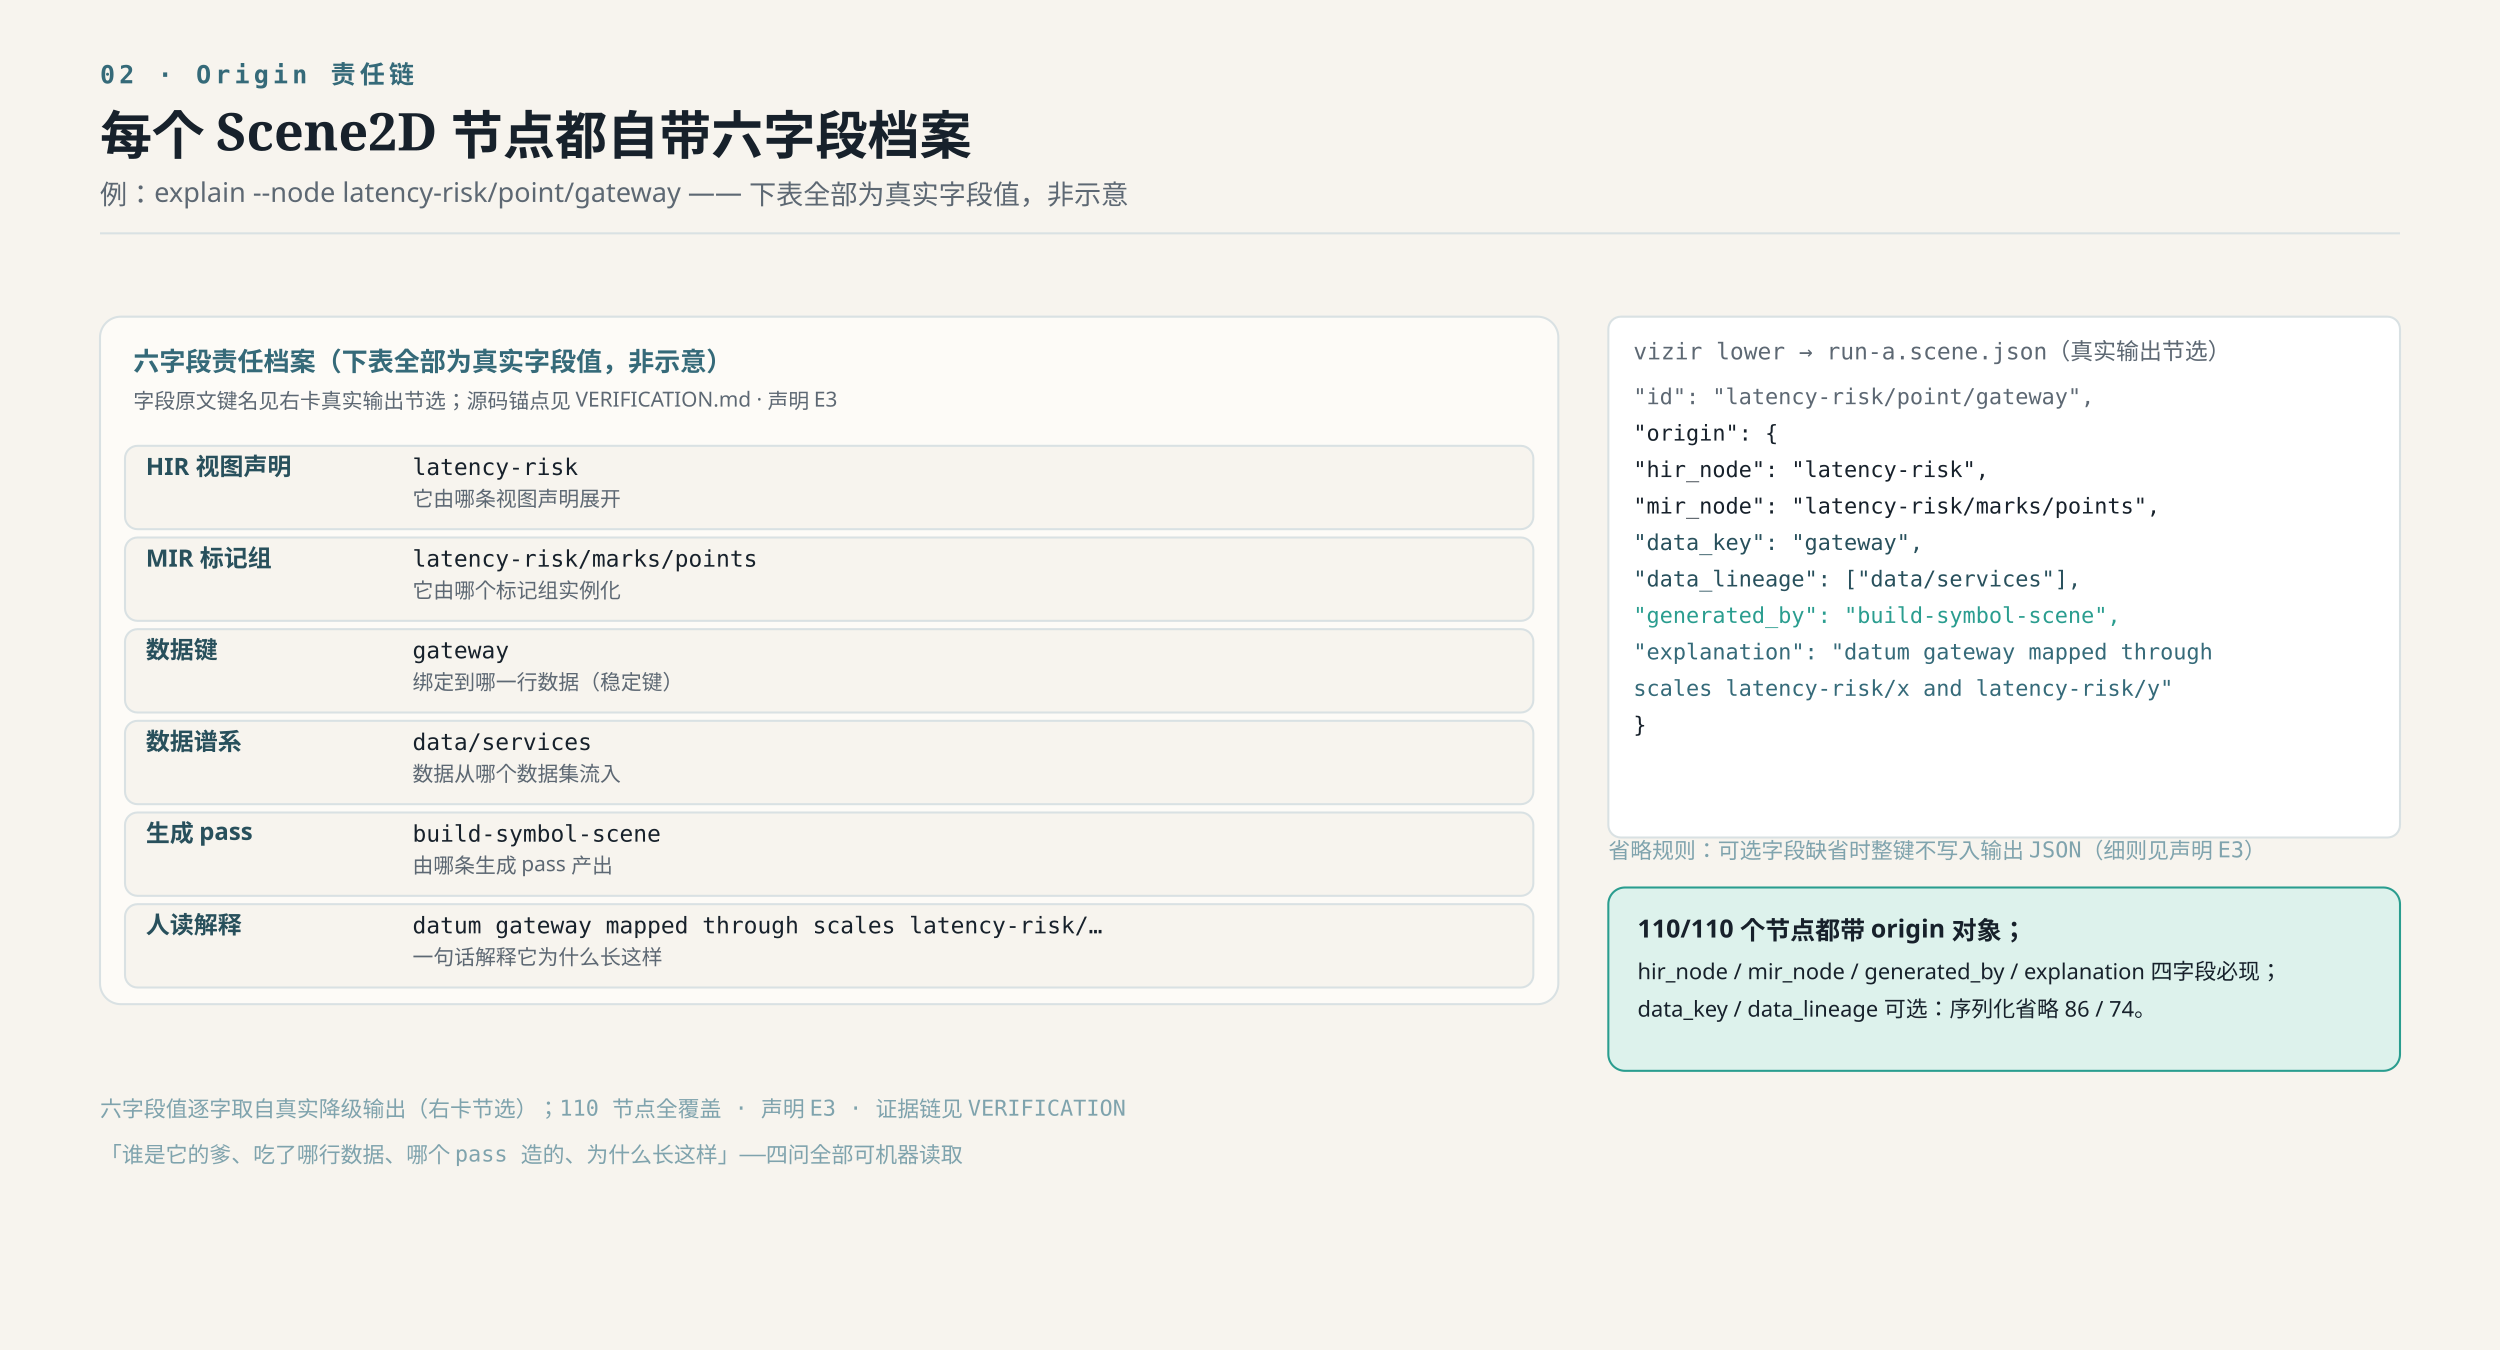
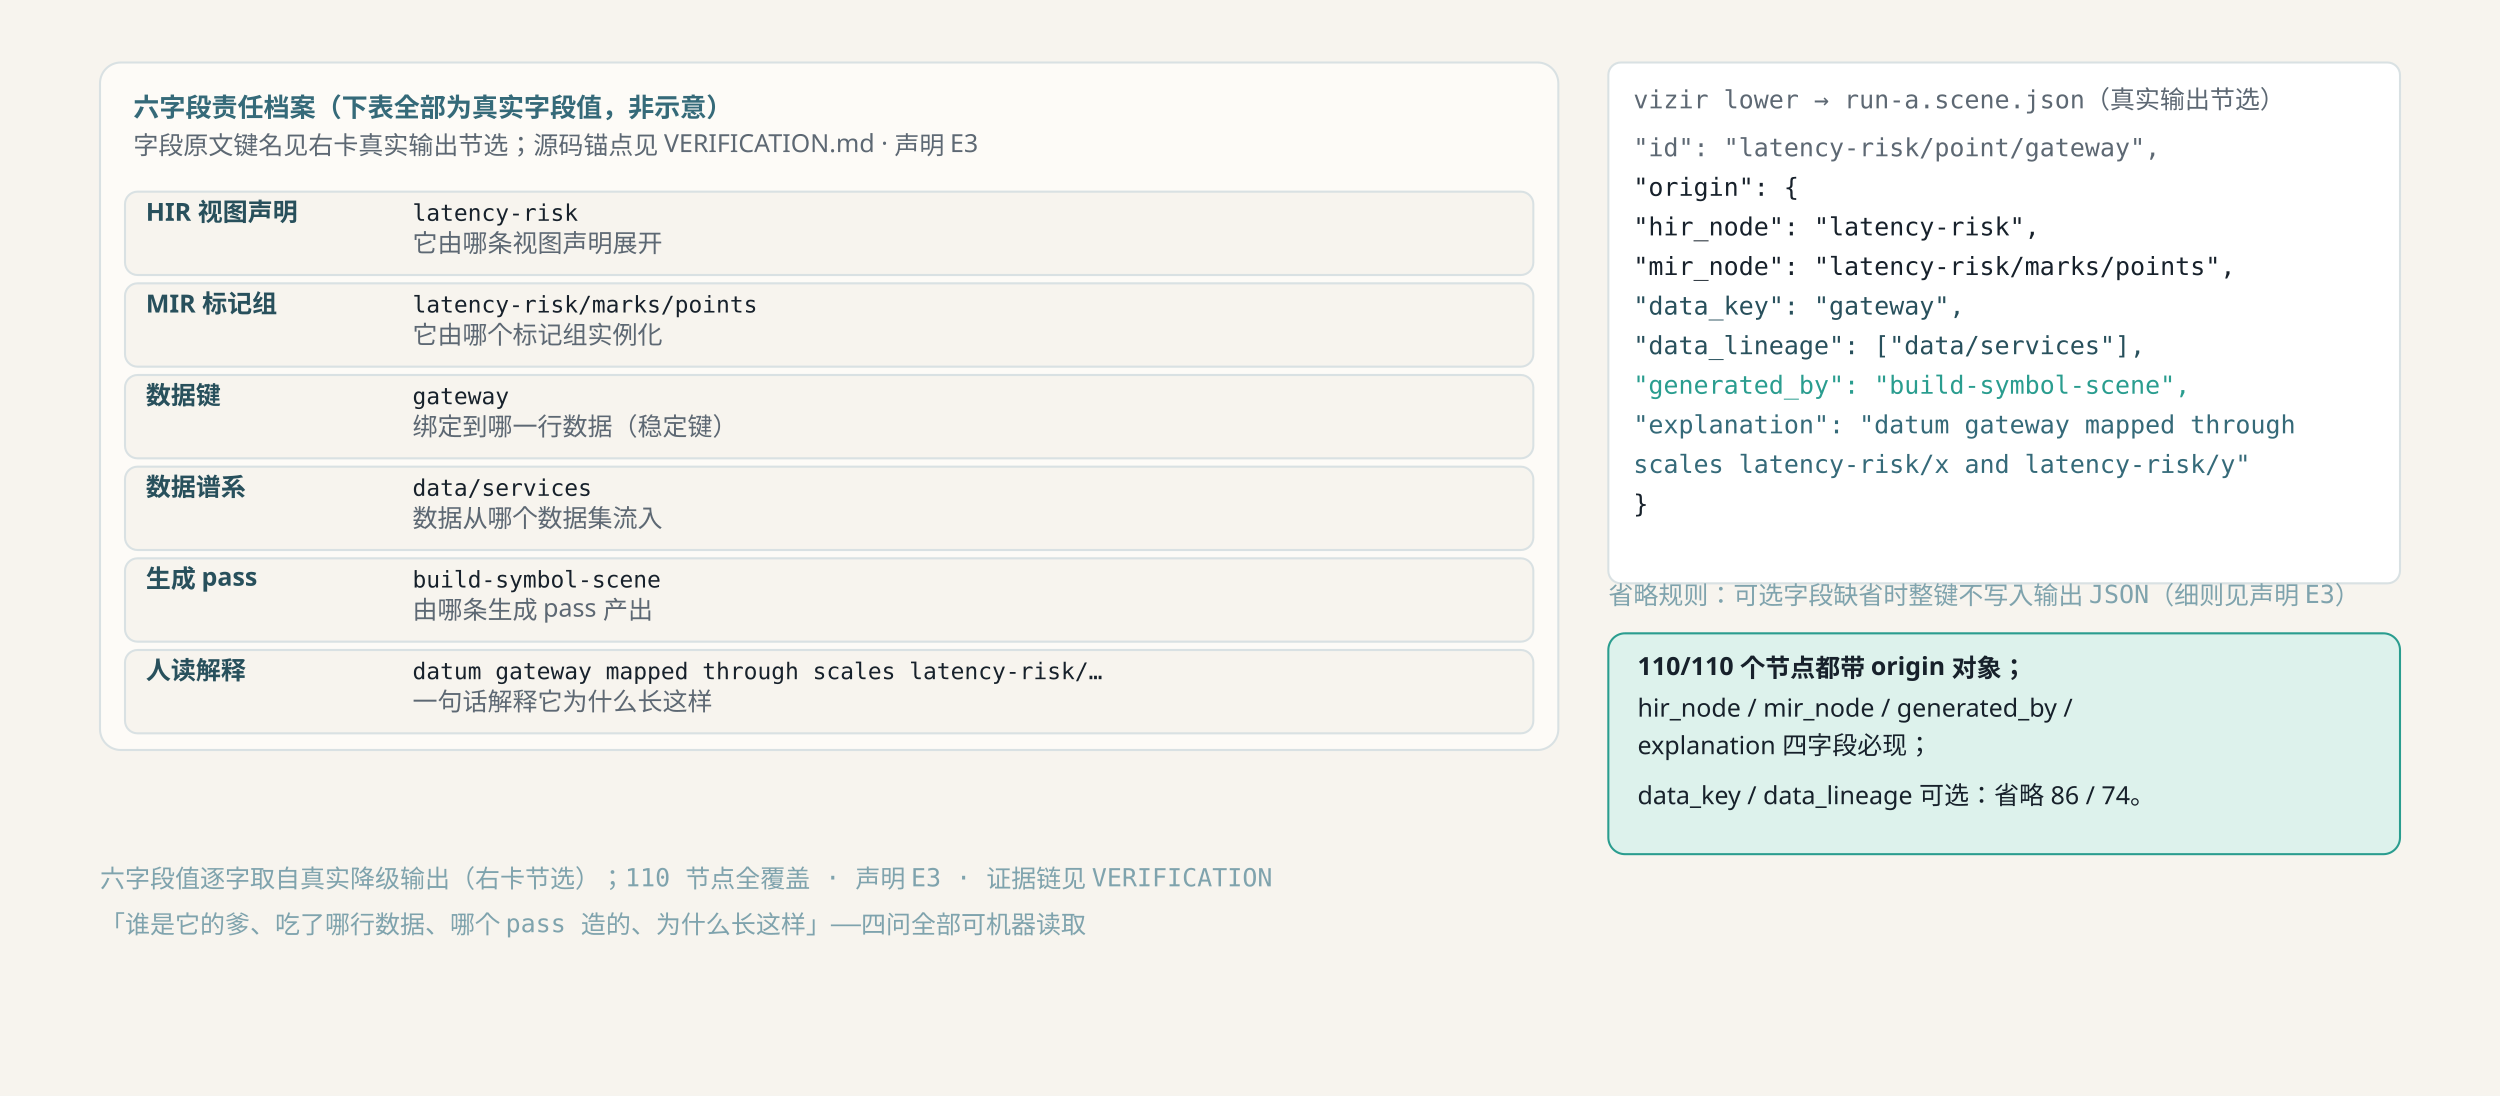
- <svg xmlns="http://www.w3.org/2000/svg" viewBox="0 0 1200 648" width="1200" height="648">
-   <rect x="0" y="0" width="1200" height="648" fill="#F7F4EE" />
-   <text x="48" y="40" font-size="12" fill="#356A79" font-family="'0xProto Nerd Font','SF Mono',Menlo,monospace" font-weight="700" text-anchor="start" letter-spacing="2">02 · Origin 责任链</text>
-   <text x="48" y="74" font-size="25" fill="#17212B" font-family="'Source Han Serif SC','PingFang SC',serif" font-weight="700" text-anchor="start">每个 Scene2D 节点都自带六字段档案</text>
-   <text x="48" y="98" font-size="13" fill="#5D6873" font-family="'Source Han Sans SC','PingFang SC',sans-serif" font-weight="400" text-anchor="start">例：explain --node latency-risk/point/gateway —— 下表全部为真实字段值，非示意</text>
-   <line x1="48" y1="112" x2="1152" y2="112" stroke="#D9E1E3" stroke-width="1" />
-   <rect x="48" y="152" width="700" height="330" fill="#FDFBF7" stroke="#D9E1E3" stroke-width="1" rx="10" />
-   <text x="64" y="178" font-size="12.5" fill="#356A79" font-family="'Source Han Sans SC','PingFang SC',sans-serif" font-weight="700" text-anchor="start">六字段责任档案（下表全部为真实字段值，非示意）</text>
-   <text x="64" y="196" font-size="10" fill="#5D6873" font-family="'Source Han Sans SC','PingFang SC',sans-serif" font-weight="400" text-anchor="start">字段原文键名见右卡真实输出节选；源码锚点见 VERIFICATION.md · 声明 E3</text>
-   <rect x="60" y="214" width="676" height="40" fill="#F7F4EE" stroke="#D9E1E3" stroke-width="1" rx="6" />
-   <text x="70" y="228" font-size="11.5" fill="#28505C" font-family="'Source Han Sans SC','PingFang SC',sans-serif" font-weight="700" text-anchor="start">HIR 视图声明</text>
-   <text x="198" y="228" font-size="11" fill="#17212B" font-family="'0xProto Nerd Font','SF Mono',Menlo,monospace" font-weight="400" text-anchor="start">latency-risk</text>
-   <text x="198" y="243" font-size="10" fill="#5D6873" font-family="'Source Han Sans SC','PingFang SC',sans-serif" font-weight="400" text-anchor="start">它由哪条视图声明展开</text>
-   <rect x="60" y="258" width="676" height="40" fill="#F7F4EE" stroke="#D9E1E3" stroke-width="1" rx="6" />
-   <text x="70" y="272" font-size="11.5" fill="#28505C" font-family="'Source Han Sans SC','PingFang SC',sans-serif" font-weight="700" text-anchor="start">MIR 标记组</text>
-   <text x="198" y="272" font-size="11" fill="#17212B" font-family="'0xProto Nerd Font','SF Mono',Menlo,monospace" font-weight="400" text-anchor="start">latency-risk/marks/points</text>
-   <text x="198" y="287" font-size="10" fill="#5D6873" font-family="'Source Han Sans SC','PingFang SC',sans-serif" font-weight="400" text-anchor="start">它由哪个标记组实例化</text>
-   <rect x="60" y="302" width="676" height="40" fill="#F7F4EE" stroke="#D9E1E3" stroke-width="1" rx="6" />
-   <text x="70" y="316" font-size="11.5" fill="#28505C" font-family="'Source Han Sans SC','PingFang SC',sans-serif" font-weight="700" text-anchor="start">数据键</text>
-   <text x="198" y="316" font-size="11" fill="#17212B" font-family="'0xProto Nerd Font','SF Mono',Menlo,monospace" font-weight="400" text-anchor="start">gateway</text>
-   <text x="198" y="331" font-size="10" fill="#5D6873" font-family="'Source Han Sans SC','PingFang SC',sans-serif" font-weight="400" text-anchor="start">绑定到哪一行数据（稳定键）</text>
-   <rect x="60" y="346" width="676" height="40" fill="#F7F4EE" stroke="#D9E1E3" stroke-width="1" rx="6" />
-   <text x="70" y="360" font-size="11.5" fill="#28505C" font-family="'Source Han Sans SC','PingFang SC',sans-serif" font-weight="700" text-anchor="start">数据谱系</text>
-   <text x="198" y="360" font-size="11" fill="#17212B" font-family="'0xProto Nerd Font','SF Mono',Menlo,monospace" font-weight="400" text-anchor="start">data/services</text>
-   <text x="198" y="375" font-size="10" fill="#5D6873" font-family="'Source Han Sans SC','PingFang SC',sans-serif" font-weight="400" text-anchor="start">数据从哪个数据集流入</text>
-   <rect x="60" y="390" width="676" height="40" fill="#F7F4EE" stroke="#D9E1E3" stroke-width="1" rx="6" />
-   <text x="70" y="404" font-size="11.5" fill="#28505C" font-family="'Source Han Sans SC','PingFang SC',sans-serif" font-weight="700" text-anchor="start">生成 pass</text>
-   <text x="198" y="404" font-size="11" fill="#17212B" font-family="'0xProto Nerd Font','SF Mono',Menlo,monospace" font-weight="400" text-anchor="start">build-symbol-scene</text>
-   <text x="198" y="419" font-size="10" fill="#5D6873" font-family="'Source Han Sans SC','PingFang SC',sans-serif" font-weight="400" text-anchor="start">由哪条生成 pass 产出</text>
-   <rect x="60" y="434" width="676" height="40" fill="#F7F4EE" stroke="#D9E1E3" stroke-width="1" rx="6" />
-   <text x="70" y="448" font-size="11.5" fill="#28505C" font-family="'Source Han Sans SC','PingFang SC',sans-serif" font-weight="700" text-anchor="start">人读解释</text>
-   <text x="198" y="448" font-size="11" fill="#17212B" font-family="'0xProto Nerd Font','SF Mono',Menlo,monospace" font-weight="400" text-anchor="start">datum gateway mapped through scales latency-risk/…</text>
-   <text x="198" y="463" font-size="10" fill="#5D6873" font-family="'Source Han Sans SC','PingFang SC',sans-serif" font-weight="400" text-anchor="start">一句话解释它为什么长这样</text>
-   <rect x="772" y="152" width="380" height="250" fill="#FFFFFF" stroke="#D9E1E3" stroke-width="1" rx="6" />
-   <text x="784" y="172.5" font-size="11" fill="#5D6873" font-family="'0xProto Nerd Font','SF Mono',Menlo,monospace" font-weight="400" text-anchor="start">vizir lower → run-a.scene.json（真实输出节选）</text>
-   <text x="784" y="194.0" font-size="10.5" fill="#5D6873" font-family="'0xProto Nerd Font','SF Mono',Menlo,monospace" font-weight="400" text-anchor="start">"id": "latency-risk/point/gateway",</text>
-   <text x="784" y="211.5" font-size="10.5" fill="#17212B" font-family="'0xProto Nerd Font','SF Mono',Menlo,monospace" font-weight="400" text-anchor="start">"origin": {</text>
-   <text x="784" y="229.0" font-size="10.5" fill="#17212B" font-family="'0xProto Nerd Font','SF Mono',Menlo,monospace" font-weight="400" text-anchor="start">  "hir_node": "latency-risk",</text>
-   <text x="784" y="246.5" font-size="10.5" fill="#17212B" font-family="'0xProto Nerd Font','SF Mono',Menlo,monospace" font-weight="400" text-anchor="start">  "mir_node": "latency-risk/marks/points",</text>
-   <text x="784" y="264.0" font-size="10.5" fill="#28505C" font-family="'0xProto Nerd Font','SF Mono',Menlo,monospace" font-weight="400" text-anchor="start">  "data_key": "gateway",</text>
-   <text x="784" y="281.5" font-size="10.5" fill="#28505C" font-family="'0xProto Nerd Font','SF Mono',Menlo,monospace" font-weight="400" text-anchor="start">  "data_lineage": ["data/services"],</text>
-   <text x="784" y="299.0" font-size="10.5" fill="#2A9D8F" font-family="'0xProto Nerd Font','SF Mono',Menlo,monospace" font-weight="400" text-anchor="start">  "generated_by": "build-symbol-scene",</text>
-   <text x="784" y="316.5" font-size="10.5" fill="#356A79" font-family="'0xProto Nerd Font','SF Mono',Menlo,monospace" font-weight="400" text-anchor="start">  "explanation": "datum gateway mapped through </text>
-   <text x="784" y="334.0" font-size="10.5" fill="#356A79" font-family="'0xProto Nerd Font','SF Mono',Menlo,monospace" font-weight="400" text-anchor="start">      scales latency-risk/x and latency-risk/y"</text>
-   <text x="784" y="351.5" font-size="10.5" fill="#17212B" font-family="'0xProto Nerd Font','SF Mono',Menlo,monospace" font-weight="400" text-anchor="start">}</text>
-   <text x="772" y="412" font-size="10.5" fill="#7FA3AD" font-family="'0xProto Nerd Font','SF Mono',Menlo,monospace" font-weight="400" text-anchor="start">省略规则：可选字段缺省时整键不写入输出 JSON（细则见声明 E3）</text>
-   <rect x="772" y="426" width="380" height="88" fill="#DDF2EC" stroke="#2A9D8F" stroke-width="1" rx="8" />
-   <text x="786" y="450" font-size="12" fill="#17212B" font-family="'Source Han Sans SC','PingFang SC',sans-serif" font-weight="700" text-anchor="start">110/110 个节点都带 origin 对象；</text>
-   <text x="786" y="470" font-size="10.5" fill="#17212B" font-family="'Source Han Sans SC','PingFang SC',sans-serif" font-weight="400" text-anchor="start">hir_node / mir_node / generated_by / explanation 四字段必现；</text>
-   <text x="786" y="488" font-size="10.5" fill="#17212B" font-family="'Source Han Sans SC','PingFang SC',sans-serif" font-weight="400" text-anchor="start">data_key / data_lineage 可选：序列化省略 86 / 74。</text>
-   <text x="48" y="536" font-size="10.5" fill="#7FA3AD" font-family="'0xProto Nerd Font','SF Mono',Menlo,monospace" font-weight="400" text-anchor="start">六字段值逐字取自真实降级输出（右卡节选）；110 节点全覆盖 · 声明 E3 · 证据链见 VERIFICATION</text>
-   <text x="48" y="558" font-size="10.5" fill="#7FA3AD" font-family="'0xProto Nerd Font','SF Mono',Menlo,monospace" font-weight="400" text-anchor="start">「谁是它的爹、吃了哪行数据、哪个 pass 造的、为什么长这样」——四问全部可机器读取</text>
+ <svg xmlns="http://www.w3.org/2000/svg" viewBox="0 0 1200 526" width="1200" height="526">
+   <rect x="0" y="0" width="1200" height="526" fill="#F7F4EE" />
+   <g transform="translate(0 -122)">
+     <rect x="48" y="152" width="700" height="330" fill="#FDFBF7" stroke="#D9E1E3" stroke-width="1" rx="10" />
+     <text x="64" y="178" font-size="12.5" fill="#356A79" font-family="'Source Han Sans SC','PingFang SC',sans-serif" font-weight="700" text-anchor="start">六字段责任档案（下表全部为真实字段值，非示意）</text>
+     <text x="64" y="196" font-size="12" fill="#5D6873" font-family="'Source Han Sans SC','PingFang SC',sans-serif" font-weight="400" text-anchor="start">字段原文键名见右卡真实输出节选；源码锚点见 VERIFICATION.md · 声明 E3</text>
+     <rect x="60" y="214" width="676" height="40" fill="#F7F4EE" stroke="#D9E1E3" stroke-width="1" rx="6" />
+     <text x="70" y="228" font-size="12" fill="#28505C" font-family="'Source Han Sans SC','PingFang SC',sans-serif" font-weight="700" text-anchor="start">HIR 视图声明</text>
+     <text x="198" y="228" font-size="11" fill="#17212B" font-family="'0xProto Nerd Font','SF Mono',Menlo,monospace" font-weight="400" text-anchor="start">latency-risk</text>
+     <text x="198" y="243" font-size="12" fill="#5D6873" font-family="'Source Han Sans SC','PingFang SC',sans-serif" font-weight="400" text-anchor="start">它由哪条视图声明展开</text>
+     <rect x="60" y="258" width="676" height="40" fill="#F7F4EE" stroke="#D9E1E3" stroke-width="1" rx="6" />
+     <text x="70" y="272" font-size="12" fill="#28505C" font-family="'Source Han Sans SC','PingFang SC',sans-serif" font-weight="700" text-anchor="start">MIR 标记组</text>
+     <text x="198" y="272" font-size="11" fill="#17212B" font-family="'0xProto Nerd Font','SF Mono',Menlo,monospace" font-weight="400" text-anchor="start">latency-risk/marks/points</text>
+     <text x="198" y="287" font-size="12" fill="#5D6873" font-family="'Source Han Sans SC','PingFang SC',sans-serif" font-weight="400" text-anchor="start">它由哪个标记组实例化</text>
+     <rect x="60" y="302" width="676" height="40" fill="#F7F4EE" stroke="#D9E1E3" stroke-width="1" rx="6" />
+     <text x="70" y="316" font-size="12" fill="#28505C" font-family="'Source Han Sans SC','PingFang SC',sans-serif" font-weight="700" text-anchor="start">数据键</text>
+     <text x="198" y="316" font-size="11" fill="#17212B" font-family="'0xProto Nerd Font','SF Mono',Menlo,monospace" font-weight="400" text-anchor="start">gateway</text>
+     <text x="198" y="331" font-size="12" fill="#5D6873" font-family="'Source Han Sans SC','PingFang SC',sans-serif" font-weight="400" text-anchor="start">绑定到哪一行数据（稳定键）</text>
+     <rect x="60" y="346" width="676" height="40" fill="#F7F4EE" stroke="#D9E1E3" stroke-width="1" rx="6" />
+     <text x="70" y="360" font-size="12" fill="#28505C" font-family="'Source Han Sans SC','PingFang SC',sans-serif" font-weight="700" text-anchor="start">数据谱系</text>
+     <text x="198" y="360" font-size="11" fill="#17212B" font-family="'0xProto Nerd Font','SF Mono',Menlo,monospace" font-weight="400" text-anchor="start">data/services</text>
+     <text x="198" y="375" font-size="12" fill="#5D6873" font-family="'Source Han Sans SC','PingFang SC',sans-serif" font-weight="400" text-anchor="start">数据从哪个数据集流入</text>
+     <rect x="60" y="390" width="676" height="40" fill="#F7F4EE" stroke="#D9E1E3" stroke-width="1" rx="6" />
+     <text x="70" y="404" font-size="12" fill="#28505C" font-family="'Source Han Sans SC','PingFang SC',sans-serif" font-weight="700" text-anchor="start">生成 pass</text>
+     <text x="198" y="404" font-size="11" fill="#17212B" font-family="'0xProto Nerd Font','SF Mono',Menlo,monospace" font-weight="400" text-anchor="start">build-symbol-scene</text>
+     <text x="198" y="419" font-size="12" fill="#5D6873" font-family="'Source Han Sans SC','PingFang SC',sans-serif" font-weight="400" text-anchor="start">由哪条生成 pass 产出</text>
+     <rect x="60" y="434" width="676" height="40" fill="#F7F4EE" stroke="#D9E1E3" stroke-width="1" rx="6" />
+     <text x="70" y="448" font-size="12" fill="#28505C" font-family="'Source Han Sans SC','PingFang SC',sans-serif" font-weight="700" text-anchor="start">人读解释</text>
+     <text x="198" y="448" font-size="11" fill="#17212B" font-family="'0xProto Nerd Font','SF Mono',Menlo,monospace" font-weight="400" text-anchor="start">datum gateway mapped through scales latency-risk/…</text>
+     <text x="198" y="463" font-size="12" fill="#5D6873" font-family="'Source Han Sans SC','PingFang SC',sans-serif" font-weight="400" text-anchor="start">一句话解释它为什么长这样</text>
+     <rect x="772" y="152" width="380" height="250" fill="#FFFFFF" stroke="#D9E1E3" stroke-width="1" rx="6" />
+     <text x="784" y="174" font-size="12" fill="#5D6873" font-family="'0xProto Nerd Font','SF Mono',Menlo,monospace" font-weight="400" text-anchor="start">vizir lower → run-a.scene.json（真实输出节选）</text>
+     <text x="784" y="197" font-size="12" fill="#5D6873" font-family="'0xProto Nerd Font','SF Mono',Menlo,monospace" font-weight="400" text-anchor="start">"id": "latency-risk/point/gateway",</text>
+     <text x="784" y="216" font-size="12" fill="#17212B" font-family="'0xProto Nerd Font','SF Mono',Menlo,monospace" font-weight="400" text-anchor="start">"origin": {</text>
+     <text x="784" y="235" font-size="12" fill="#17212B" font-family="'0xProto Nerd Font','SF Mono',Menlo,monospace" font-weight="400" text-anchor="start">  "hir_node": "latency-risk",</text>
+     <text x="784" y="254" font-size="12" fill="#17212B" font-family="'0xProto Nerd Font','SF Mono',Menlo,monospace" font-weight="400" text-anchor="start">  "mir_node": "latency-risk/marks/points",</text>
+     <text x="784" y="273" font-size="12" fill="#28505C" font-family="'0xProto Nerd Font','SF Mono',Menlo,monospace" font-weight="400" text-anchor="start">  "data_key": "gateway",</text>
+     <text x="784" y="292" font-size="12" fill="#28505C" font-family="'0xProto Nerd Font','SF Mono',Menlo,monospace" font-weight="400" text-anchor="start">  "data_lineage": ["data/services"],</text>
+     <text x="784" y="311" font-size="12" fill="#2A9D8F" font-family="'0xProto Nerd Font','SF Mono',Menlo,monospace" font-weight="400" text-anchor="start">  "generated_by": "build-symbol-scene",</text>
+     <text x="784" y="330" font-size="12" fill="#356A79" font-family="'0xProto Nerd Font','SF Mono',Menlo,monospace" font-weight="400" text-anchor="start">  "explanation": "datum gateway mapped through </text>
+     <text x="784" y="349" font-size="12" fill="#356A79" font-family="'0xProto Nerd Font','SF Mono',Menlo,monospace" font-weight="400" text-anchor="start">      scales latency-risk/x and latency-risk/y"</text>
+     <text x="784" y="368" font-size="12" fill="#17212B" font-family="'0xProto Nerd Font','SF Mono',Menlo,monospace" font-weight="400" text-anchor="start">}</text>
+     <text x="772" y="412" font-size="12" fill="#7FA3AD" font-family="'0xProto Nerd Font','SF Mono',Menlo,monospace" font-weight="400" text-anchor="start">省略规则：可选字段缺省时整键不写入输出 JSON（细则见声明 E3）</text>
+     <rect x="772" y="426" width="380" height="106" fill="#DDF2EC" stroke="#2A9D8F" stroke-width="1" rx="8" />
+     <text x="786" y="446" font-size="12" fill="#17212B" font-family="'Source Han Sans SC','PingFang SC',sans-serif" font-weight="700" text-anchor="start">110/110 个节点都带 origin 对象；</text>
+     <text x="786" y="466" font-size="12" fill="#17212B" font-family="'Source Han Sans SC','PingFang SC',sans-serif" font-weight="400" text-anchor="start">hir_node / mir_node / generated_by /</text>
+     <text x="786" y="484" font-size="12" fill="#17212B" font-family="'Source Han Sans SC','PingFang SC',sans-serif" font-weight="400" text-anchor="start">explanation 四字段必现；</text>
+     <text x="786" y="508" font-size="12" fill="#17212B" font-family="'Source Han Sans SC','PingFang SC',sans-serif" font-weight="400" text-anchor="start">data_key / data_lineage 可选：省略 86 / 74。</text>
+     <text x="48" y="548" font-size="12" fill="#7FA3AD" font-family="'0xProto Nerd Font','SF Mono',Menlo,monospace" font-weight="400" text-anchor="start">六字段值逐字取自真实降级输出（右卡节选）；110 节点全覆盖 · 声明 E3 · 证据链见 VERIFICATION</text>
+     <text x="48" y="570" font-size="12" fill="#7FA3AD" font-family="'0xProto Nerd Font','SF Mono',Menlo,monospace" font-weight="400" text-anchor="start">「谁是它的爹、吃了哪行数据、哪个 pass 造的、为什么长这样」——四问全部可机器读取</text>
+   </g>
</svg>
